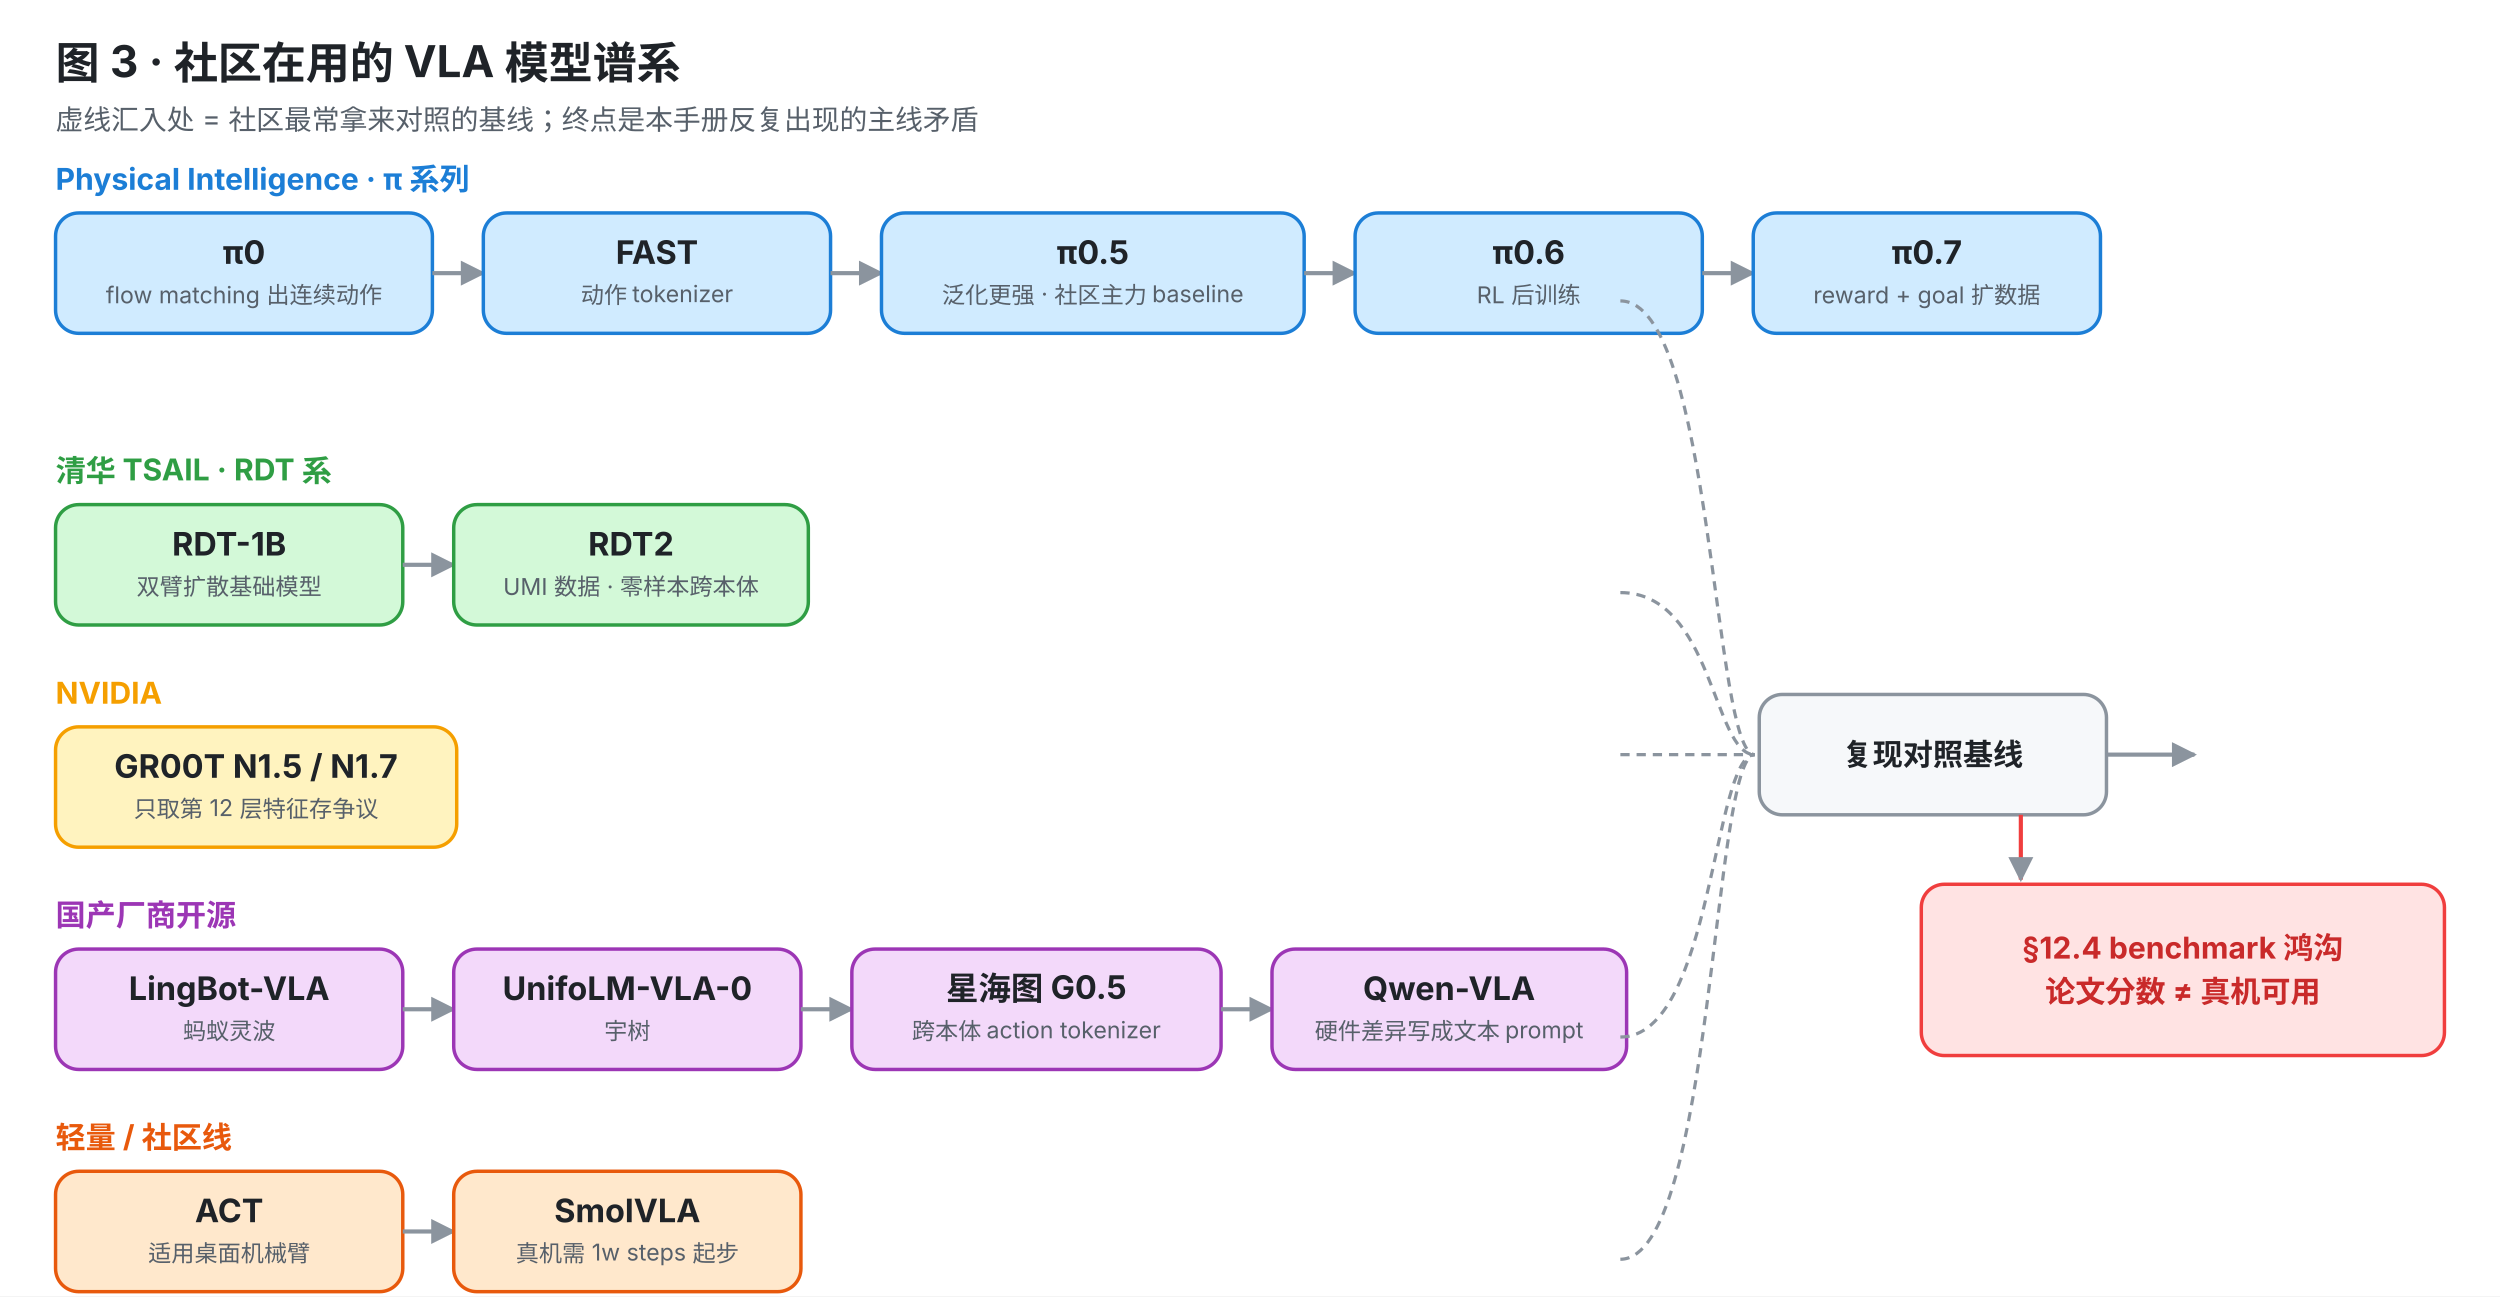
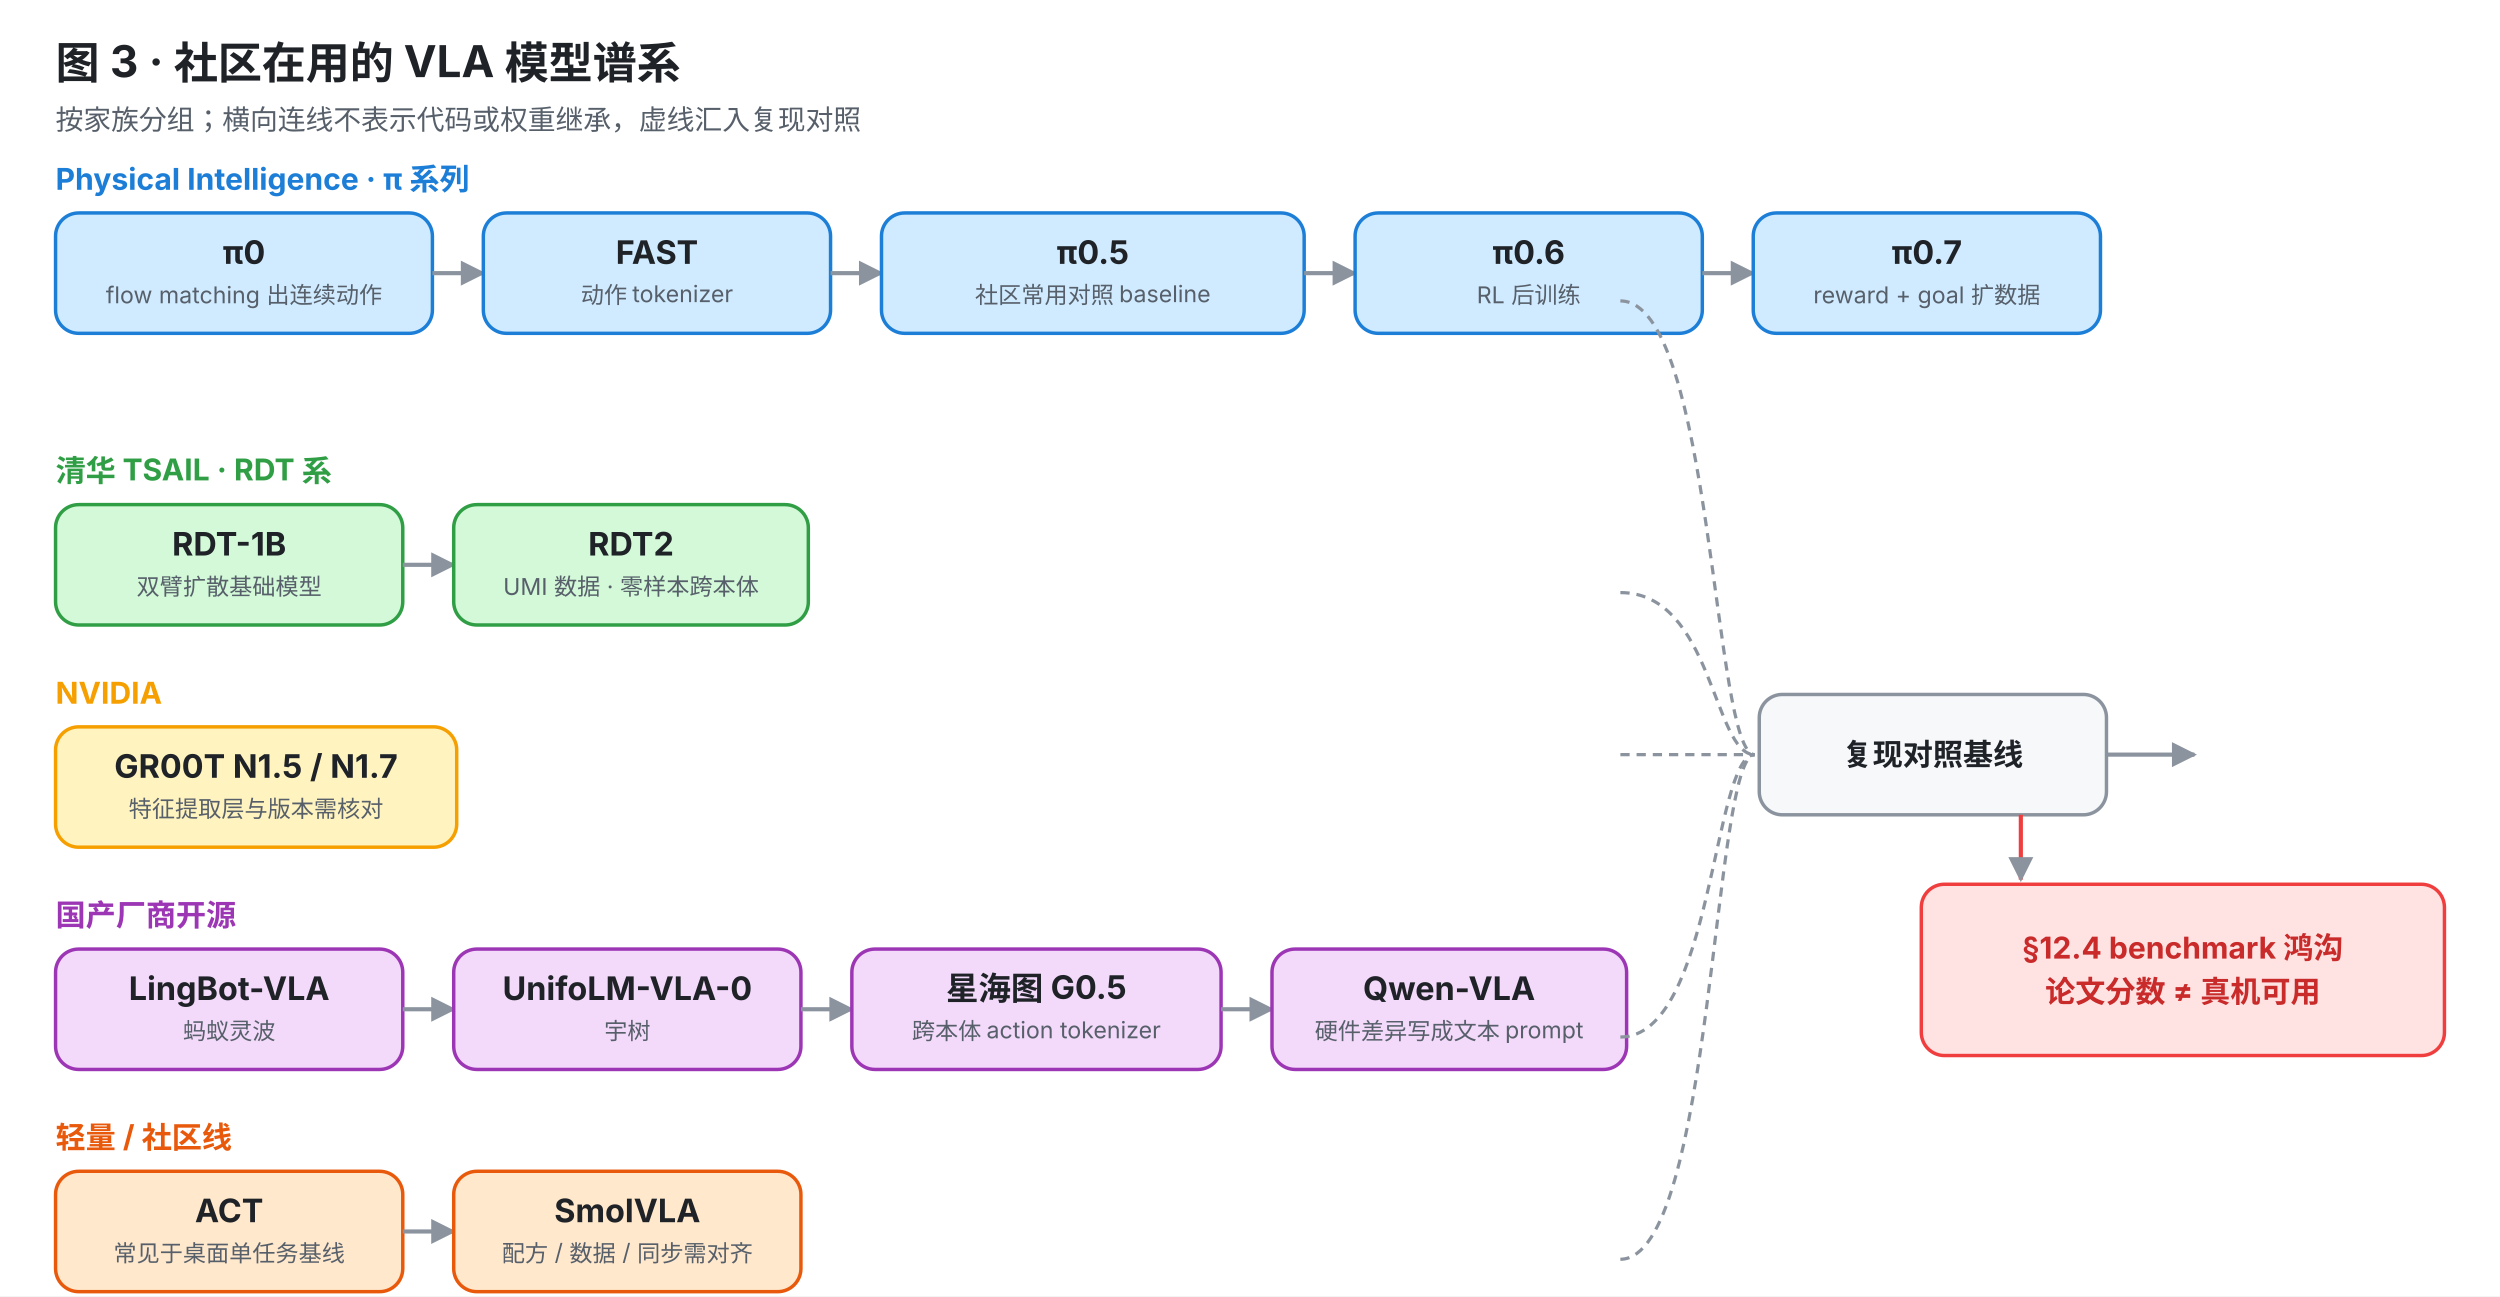
<svg xmlns="http://www.w3.org/2000/svg" width="1080" height="560" viewBox="0 0 1080 560" font-family="-apple-system,BlinkMacSystemFont,'PingFang SC','Hiragino Sans GB','Microsoft YaHei',sans-serif">
  <rect width="1080" height="560" fill="#ffffff" />
  <defs>
    <marker id="ah" viewBox="0 0 10 10" refX="9" refY="5" markerWidth="6" markerHeight="6" orient="auto-start-reverse">
      <path d="M0,0 L10,5 L0,10 z" fill="#8b949e" />
    </marker>
  </defs>
  <text x="24.0" y="34.0" font-size="19" fill="#1f2328" text-anchor="start" font-weight="700" opacity="1">图 3 · 社区在用的 VLA 模型谱系</text>
-   <text x="24.0" y="56.0" font-size="12" fill="#57606a" text-anchor="start" font-weight="400" opacity="1">虚线汇入处 = 社区最常拿来对照的基线；终点是本手册反复出现的主线矛盾</text>
+   <text x="24.0" y="56.0" font-size="12" fill="#57606a" text-anchor="start" font-weight="400" opacity="1">按家族分组；横向连线不表示代码或权重继承，虚线汇入复现对照</text>
  <text x="24.0" y="82.0" font-size="13" fill="#1c7ed6" text-anchor="start" font-weight="700" opacity="1">Physical Intelligence · π 系列</text>
  <rect x="24.0" y="92.0" width="162.8" height="52.0" rx="10" fill="#d0ebff" stroke="#1c7ed6" stroke-width="1.5" />
  <text x="105.4" y="114.0" font-size="14" fill="#1f2328" text-anchor="middle" font-weight="700" opacity="1">π0</text>
  <text x="105.4" y="131.0" font-size="10" fill="#57606a" text-anchor="middle" font-weight="400" opacity="1">flow matching 出连续动作</text>
  <path d="M186.8,118.0 L208.8,118.0" stroke="#8b949e" stroke-width="1.8" fill="none" marker-end="url(#ah)" />
  <rect x="208.8" y="92.0" width="150.0" height="52.0" rx="10" fill="#d0ebff" stroke="#1c7ed6" stroke-width="1.5" />
  <text x="283.8" y="114.0" font-size="14" fill="#1f2328" text-anchor="middle" font-weight="700" opacity="1">FAST</text>
  <text x="283.8" y="131.0" font-size="10" fill="#57606a" text-anchor="middle" font-weight="400" opacity="1">动作 tokenizer</text>
  <path d="M358.8,118.0 L380.8,118.0" stroke="#8b949e" stroke-width="1.8" fill="none" marker-end="url(#ah)" />
  <rect x="380.8" y="92.0" width="182.6" height="52.0" rx="10" fill="#d0ebff" stroke="#1c7ed6" stroke-width="1.5" />
  <text x="472.1" y="114.0" font-size="14" fill="#1f2328" text-anchor="middle" font-weight="700" opacity="1">π0.5</text>
-   <text x="472.1" y="131.0" font-size="10" fill="#57606a" text-anchor="middle" font-weight="400" opacity="1">泛化更强 · 社区主力 baseline</text>
+   <text x="472.1" y="131.0" font-size="10" fill="#57606a" text-anchor="middle" font-weight="400" opacity="1">社区常用对照 baseline</text>
  <path d="M563.4,118.0 L585.4,118.0" stroke="#8b949e" stroke-width="1.8" fill="none" marker-end="url(#ah)" />
  <rect x="585.4" y="92.0" width="150.0" height="52.0" rx="10" fill="#d0ebff" stroke="#1c7ed6" stroke-width="1.5" />
  <text x="660.4" y="114.0" font-size="14" fill="#1f2328" text-anchor="middle" font-weight="700" opacity="1">π0.6</text>
  <text x="660.4" y="131.0" font-size="10" fill="#57606a" text-anchor="middle" font-weight="400" opacity="1">RL 后训练</text>
  <path d="M735.4,118.0 L757.4,118.0" stroke="#8b949e" stroke-width="1.8" fill="none" marker-end="url(#ah)" />
  <rect x="757.4" y="92.0" width="150.0" height="52.0" rx="10" fill="#d0ebff" stroke="#1c7ed6" stroke-width="1.5" />
  <text x="832.4" y="114.0" font-size="14" fill="#1f2328" text-anchor="middle" font-weight="700" opacity="1">π0.7</text>
  <text x="832.4" y="131.0" font-size="10" fill="#57606a" text-anchor="middle" font-weight="400" opacity="1">reward + goal 扩数据</text>
  <text x="24.0" y="208.0" font-size="13" fill="#2f9e44" text-anchor="start" font-weight="700" opacity="1">清华 TSAIL · RDT 系</text>
  <rect x="24.0" y="218.0" width="150.0" height="52.0" rx="10" fill="#d3f9d8" stroke="#2f9e44" stroke-width="1.5" />
  <text x="99.0" y="240.0" font-size="14" fill="#1f2328" text-anchor="middle" font-weight="700" opacity="1">RDT-1B</text>
  <text x="99.0" y="257.0" font-size="10" fill="#57606a" text-anchor="middle" font-weight="400" opacity="1">双臂扩散基础模型</text>
  <path d="M174.0,244.0 L196.0,244.0" stroke="#8b949e" stroke-width="1.8" fill="none" marker-end="url(#ah)" />
  <rect x="196.0" y="218.0" width="153.2" height="52.0" rx="10" fill="#d3f9d8" stroke="#2f9e44" stroke-width="1.5" />
  <text x="272.6" y="240.0" font-size="14" fill="#1f2328" text-anchor="middle" font-weight="700" opacity="1">RDT2</text>
  <text x="272.6" y="257.0" font-size="10" fill="#57606a" text-anchor="middle" font-weight="400" opacity="1">UMI 数据 · 零样本跨本体</text>
  <text x="24.0" y="304.0" font-size="13" fill="#f59f00" text-anchor="start" font-weight="700" opacity="1">NVIDIA</text>
  <rect x="24.0" y="314.0" width="173.3" height="52.0" rx="10" fill="#fff3bf" stroke="#f59f00" stroke-width="1.5" />
  <text x="110.6" y="336.0" font-size="14" fill="#1f2328" text-anchor="middle" font-weight="700" opacity="1">GR00T N1.5 / N1.7</text>
-   <text x="110.6" y="353.0" font-size="10" fill="#57606a" text-anchor="middle" font-weight="400" opacity="1">只取第 12 层特征存争议</text>
+   <text x="110.6" y="353.0" font-size="10" fill="#57606a" text-anchor="middle" font-weight="400" opacity="1">特征提取层与版本需核对</text>
  <text x="24.0" y="400.0" font-size="13" fill="#9c36b5" text-anchor="start" font-weight="700" opacity="1">国产厂商开源</text>
  <rect x="24.0" y="410.0" width="150.0" height="52.0" rx="10" fill="#f3d9fa" stroke="#9c36b5" stroke-width="1.5" />
  <text x="99.0" y="432.0" font-size="14" fill="#1f2328" text-anchor="middle" font-weight="700" opacity="1">LingBot-VLA</text>
  <text x="99.0" y="449.0" font-size="10" fill="#57606a" text-anchor="middle" font-weight="400" opacity="1">蚂蚁灵波</text>
  <path d="M174.0,436.0 L196.0,436.0" stroke="#8b949e" stroke-width="1.8" fill="none" marker-end="url(#ah)" />
  <rect x="196.0" y="410.0" width="150.0" height="52.0" rx="10" fill="#f3d9fa" stroke="#9c36b5" stroke-width="1.5" />
  <text x="271.0" y="432.0" font-size="14" fill="#1f2328" text-anchor="middle" font-weight="700" opacity="1">UnifoLM-VLA-0</text>
  <text x="271.0" y="449.0" font-size="10" fill="#57606a" text-anchor="middle" font-weight="400" opacity="1">宇树</text>
  <path d="M346.0,436.0 L368.0,436.0" stroke="#8b949e" stroke-width="1.8" fill="none" marker-end="url(#ah)" />
  <rect x="368.0" y="410.0" width="159.5" height="52.0" rx="10" fill="#f3d9fa" stroke="#9c36b5" stroke-width="1.5" />
  <text x="447.7" y="432.0" font-size="14" fill="#1f2328" text-anchor="middle" font-weight="700" opacity="1">星海图 G0.5</text>
  <text x="447.7" y="449.0" font-size="10" fill="#57606a" text-anchor="middle" font-weight="400" opacity="1">跨本体 action tokenizer</text>
  <path d="M527.5,436.0 L549.5,436.0" stroke="#8b949e" stroke-width="1.8" fill="none" marker-end="url(#ah)" />
  <rect x="549.5" y="410.0" width="153.2" height="52.0" rx="10" fill="#f3d9fa" stroke="#9c36b5" stroke-width="1.5" />
  <text x="626.0" y="432.0" font-size="14" fill="#1f2328" text-anchor="middle" font-weight="700" opacity="1">Qwen-VLA</text>
  <text x="626.0" y="449.0" font-size="10" fill="#57606a" text-anchor="middle" font-weight="400" opacity="1">硬件差异写成文本 prompt</text>
  <text x="24.0" y="496.0" font-size="13" fill="#e8590c" text-anchor="start" font-weight="700" opacity="1">轻量 / 社区线</text>
  <rect x="24.0" y="506.0" width="150.0" height="52.0" rx="10" fill="#ffe8cc" stroke="#e8590c" stroke-width="1.5" />
  <text x="99.0" y="528.0" font-size="14" fill="#1f2328" text-anchor="middle" font-weight="700" opacity="1">ACT</text>
-   <text x="99.0" y="545.0" font-size="10" fill="#57606a" text-anchor="middle" font-weight="400" opacity="1">适用桌面机械臂</text>
+   <text x="99.0" y="545.0" font-size="10" fill="#57606a" text-anchor="middle" font-weight="400" opacity="1">常见于桌面单任务基线</text>
  <path d="M174.0,532.0 L196.0,532.0" stroke="#8b949e" stroke-width="1.8" fill="none" marker-end="url(#ah)" />
  <rect x="196.0" y="506.0" width="150.0" height="52.0" rx="10" fill="#ffe8cc" stroke="#e8590c" stroke-width="1.5" />
  <text x="271.0" y="528.0" font-size="14" fill="#1f2328" text-anchor="middle" font-weight="700" opacity="1">SmolVLA</text>
-   <text x="271.0" y="545.0" font-size="10" fill="#57606a" text-anchor="middle" font-weight="400" opacity="1">真机需 1w steps 起步</text>
+   <text x="271.0" y="545.0" font-size="10" fill="#57606a" text-anchor="middle" font-weight="400" opacity="1">配方 / 数据 / 同步需对齐</text>
  <rect x="760.0" y="300.0" width="150.0" height="52.0" rx="10" fill="#f6f8fa" stroke="#8b949e" stroke-width="1.5" />
  <text x="835.0" y="330.6" font-size="13" fill="#1f2328" text-anchor="middle" font-weight="700" opacity="1">复现对照基线</text>
  <path d="M700,130 C740,130 740,326 758,326" stroke="#8b949e" stroke-width="1.4" fill="none" stroke-dasharray="4 3" />
  <path d="M700,256 C740,256 740,326 758,326" stroke="#8b949e" stroke-width="1.4" fill="none" stroke-dasharray="4 3" />
  <path d="M700,326 C740,326 740,326 758,326" stroke="#8b949e" stroke-width="1.4" fill="none" stroke-dasharray="4 3" />
  <path d="M700,448 C740,448 740,326 758,326" stroke="#8b949e" stroke-width="1.4" fill="none" stroke-dasharray="4 3" />
  <path d="M700,544 C740,544 740,326 758,326" stroke="#8b949e" stroke-width="1.4" fill="none" stroke-dasharray="4 3" />
  <path d="M910.0,326.0 L948.0,326.0" stroke="#8b949e" stroke-width="1.8" fill="none" marker-end="url(#ah)" />
  <rect x="830.0" y="382.0" width="226.0" height="74.0" rx="10" fill="#ffe3e3" stroke="#f03e3e" stroke-width="1.5" />
  <text x="943.0" y="414.1" font-size="13" fill="#c92a2a" text-anchor="middle" font-weight="700" opacity="1">§12.4 benchmark 鸿沟</text>
  <text x="943.0" y="433.0" font-size="13" fill="#c92a2a" text-anchor="middle" font-weight="700" opacity="1">论文分数 ≠ 真机可用</text>
  <path d="M873,352 L873,380" stroke="#f03e3e" stroke-width="1.8" marker-end="url(#ah)" />
</svg>
